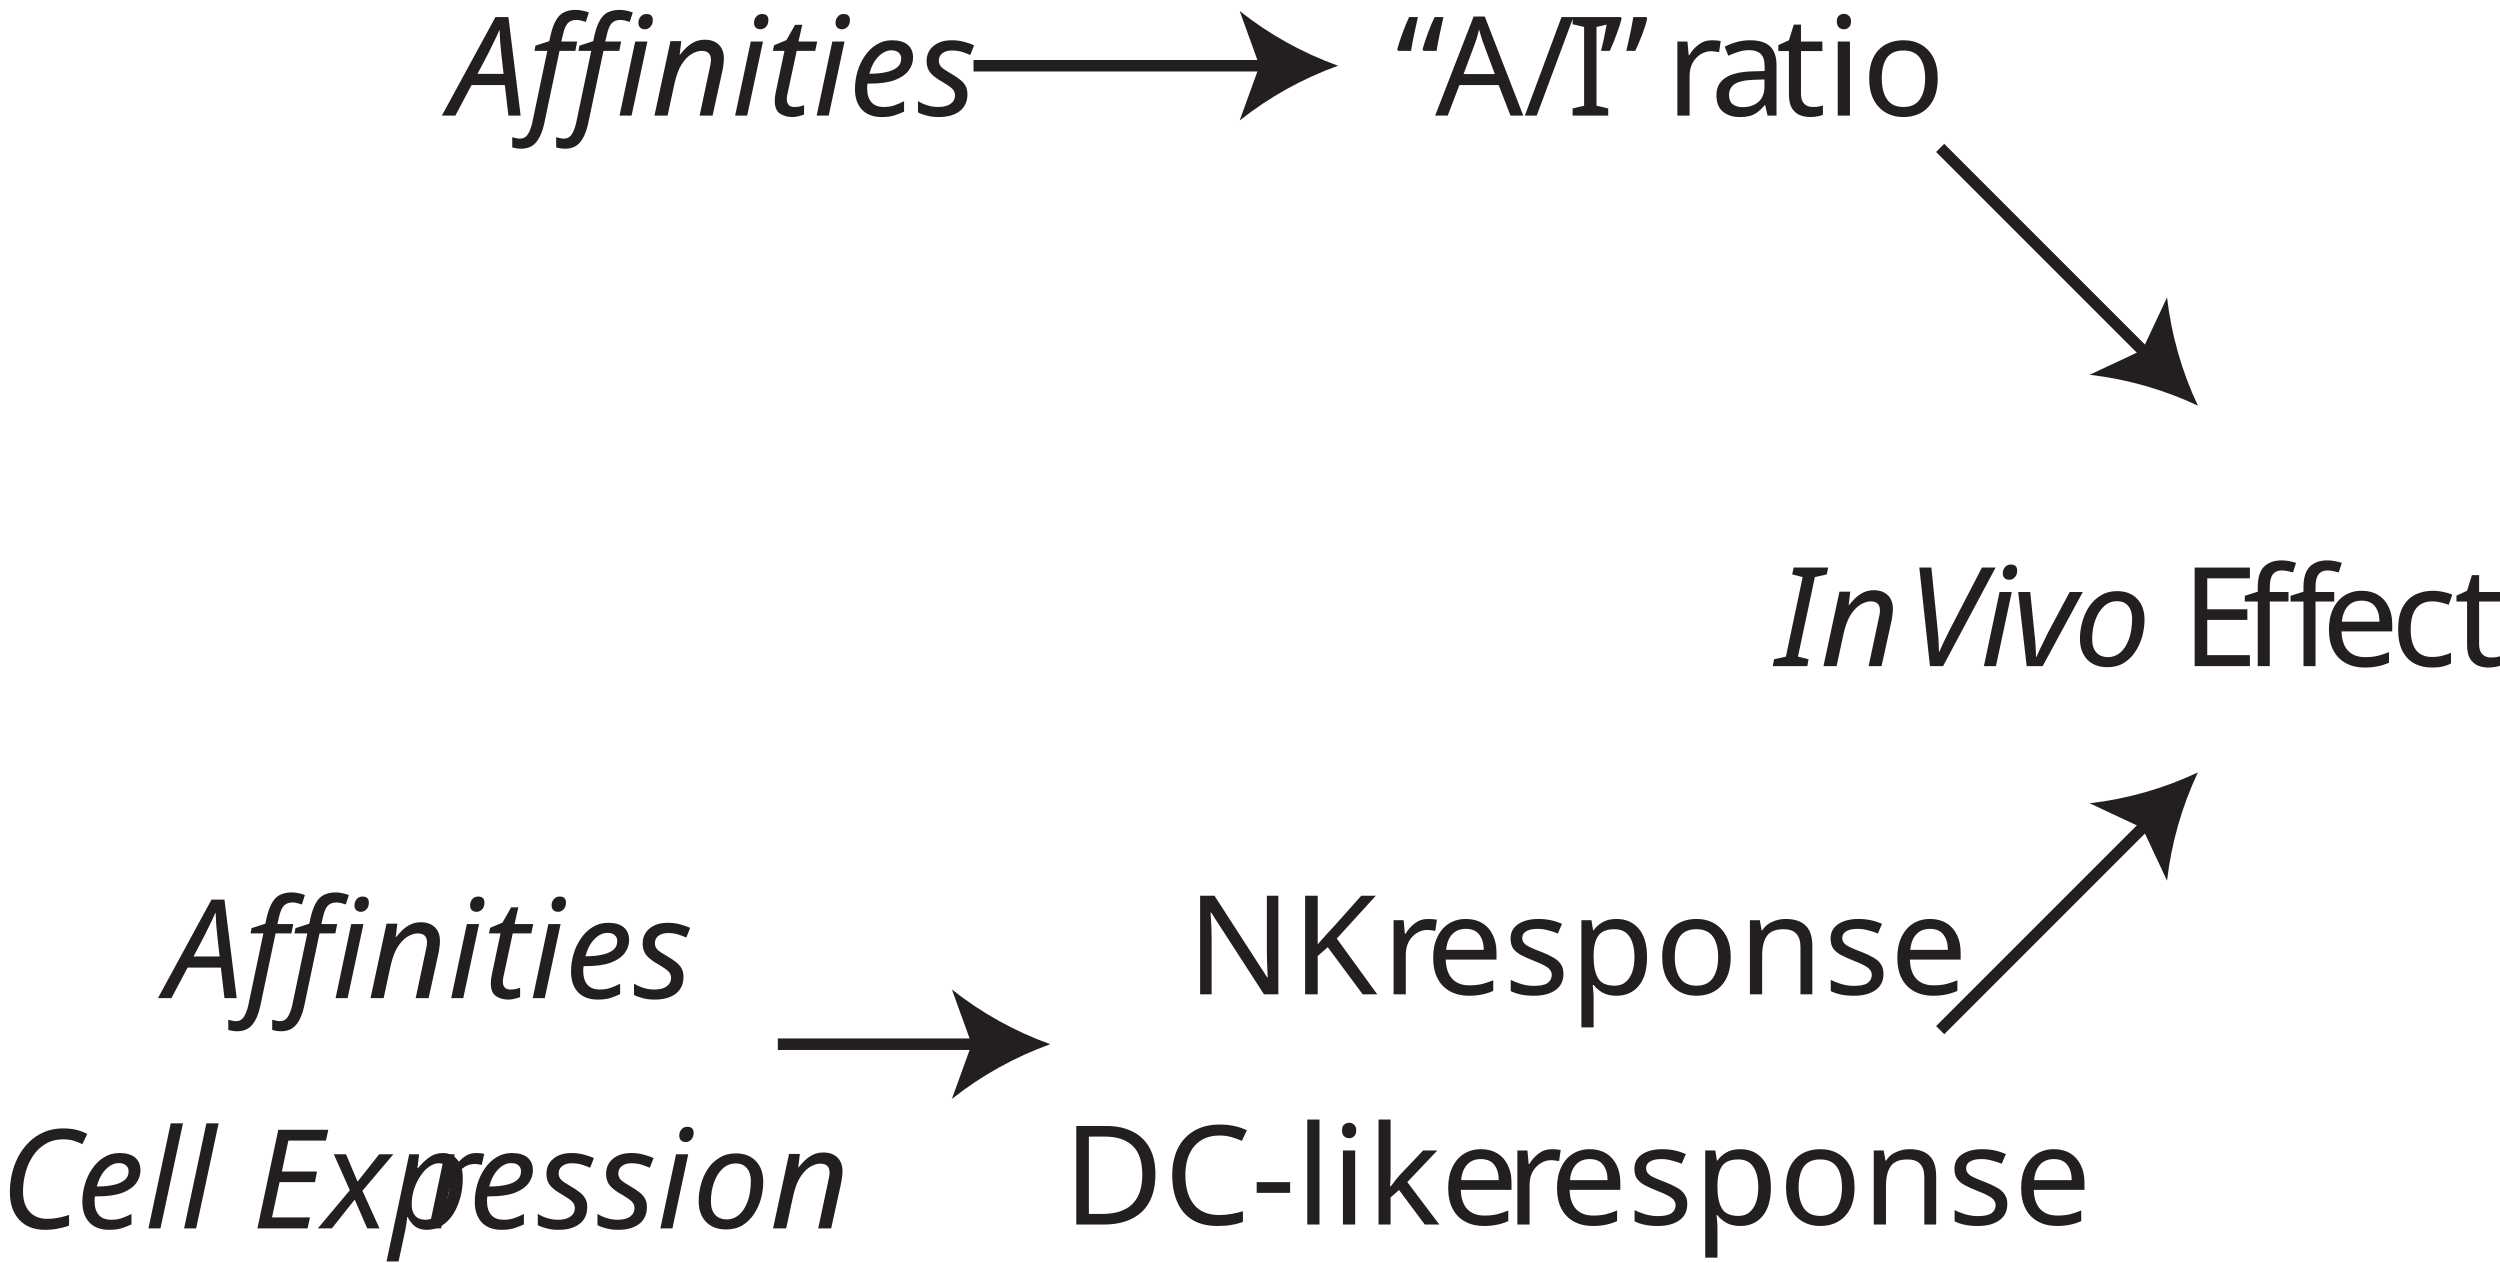
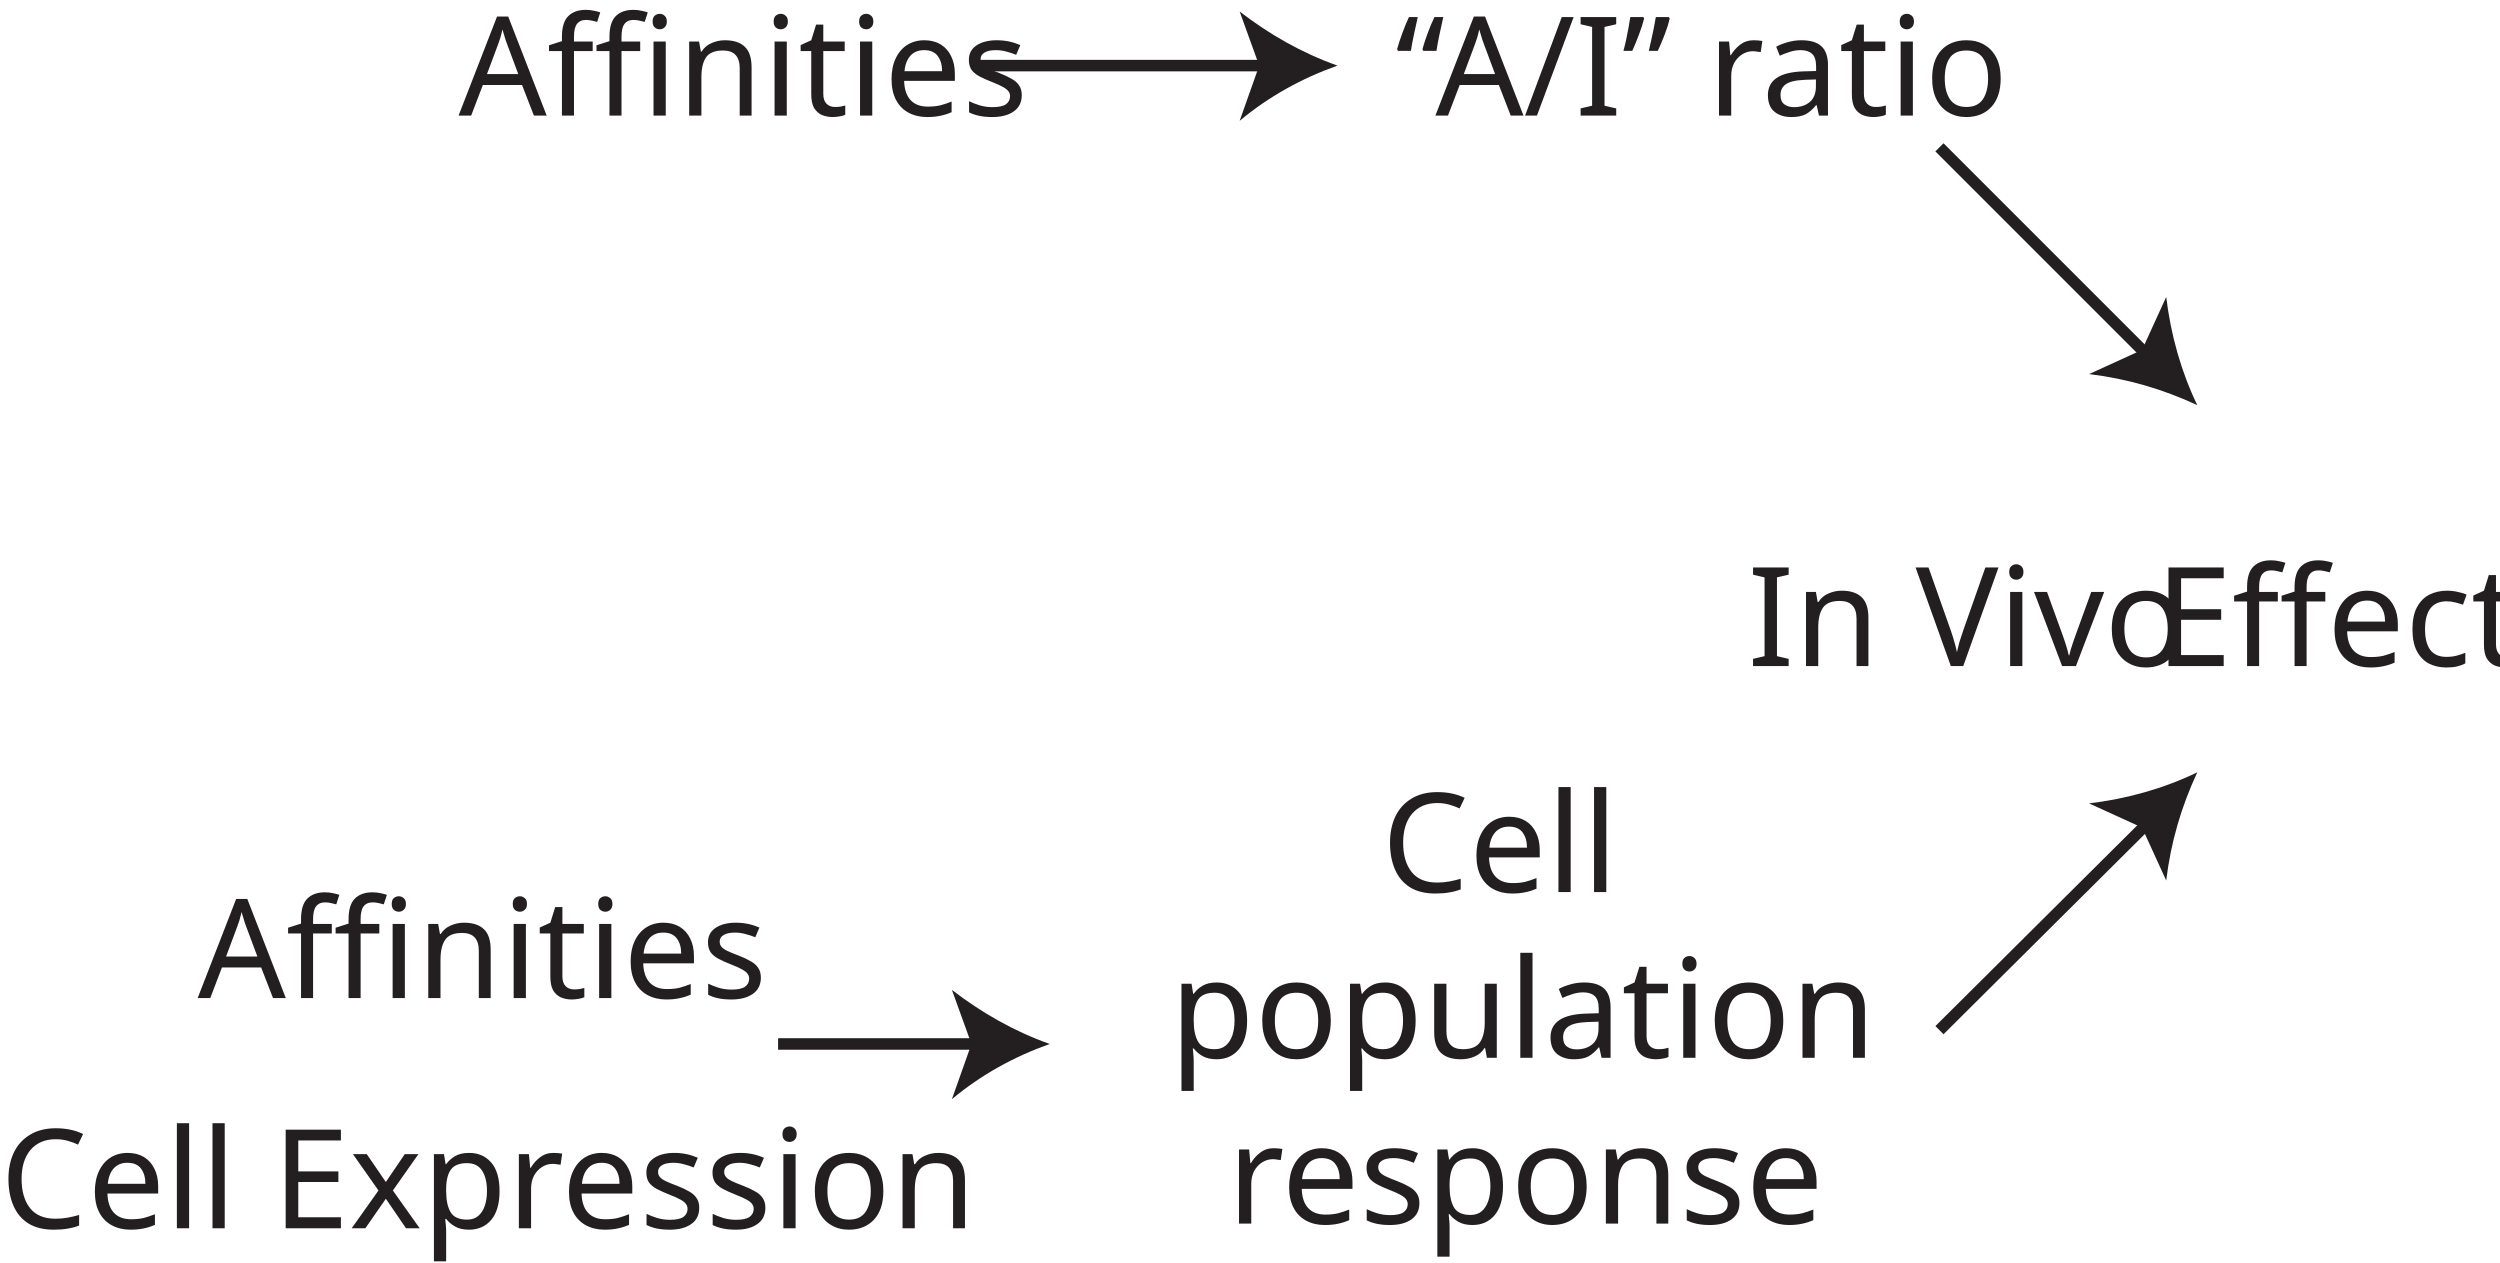
- <svg xmlns="http://www.w3.org/2000/svg" viewBox="0 0 217.176 109.71">
-   <text transform="translate(121.2371 10.0439)" style="font-size:12px;fill:#231f20;font-family:MyriadPro-Regular, Myriad Pro">
-     <tspan style="letter-spacing:-0.068em">“</tspan>
-     <tspan x="3.432" y="0" style="letter-spacing:-0em">A/</tspan>
-     <tspan x="14.892" y="0" style="letter-spacing:-0.005em">I</tspan>
-     <tspan x="17.7" y="0" style="letter-spacing:-0.086em">”</tspan>
-     <tspan x="20.916" y="0"> </tspan>
-     <tspan x="23.459" y="0" style="letter-spacing:-0.005em">r</tspan>
-     <tspan x="27.324" y="0" style="letter-spacing:-0.004em">a</tspan>
-     <tspan x="33.06" y="0" style="letter-spacing:0em">tio</tspan>
+ <svg xmlns="http://www.w3.org/2000/svg" version="1.1" id="Layer_1" x="0px" y="0px" viewBox="0 0 217.2 109.7" style="enable-background:new 0 0 217.2 109.7;" xml:space="preserve">
+   <style type="text/css">
+ 	.st0{fill:#231F20;}
+ 	.st1{font-family:'MyriadPro-Regular';}
+ 	.st2{font-size:12px;}
+ 	.st3{enable-background:new    ;}
+ 	.st4{font-family:'MyriadPro-It';}
+ 	.st5{fill:none;stroke:#231F20;stroke-miterlimit:10;}
+ </style>
+   <text transform="matrix(1 0 0 1 121.2371 10.0439)" class="st0 st1 st2">“A/I” ratio</text>
+   <text transform="matrix(1 0 0 1 151.82 57.8662)" class="st3">
+     <tspan x="0" y="0" class="st0 st4 st2">In Vivo</tspan>
+     <tspan x="32.3" y="0" class="st0 st1 st2"> Effect</tspan>
  </text>
-   <text transform="translate(154.237 57.8667)" style="font-size:12px;fill:#231f20;font-family:MyriadPro-It, Myriad Pro">
-     <tspan style="font-style:italic">In </tspan>
-     <tspan x="11.388" y="0" style="font-style:italic;letter-spacing:-0.008em">V</tspan>
-     <tspan x="17.76" y="0" style="font-style:italic;letter-spacing:-0em">i</tspan>
-     <tspan x="20.507" y="0" style="font-style:italic;letter-spacing:-0.008em">v</tspan>
-     <tspan x="25.872" y="0" style="font-style:italic">o</tspan>
-     <tspan x="32.135" y="0" xml:space="preserve" style="font-family:MyriadPro-Regular, Myriad Pro"> E</tspan>
-     <tspan x="40.583" y="0" style="font-family:MyriadPro-Regular, Myriad Pro;letter-spacing:-0.013em">ff</tspan>
-     <tspan x="47.423" y="0" style="font-family:MyriadPro-Regular, Myriad Pro;letter-spacing:0em">e</tspan>
-     <tspan x="53.435" y="0" style="font-family:MyriadPro-Regular, Myriad Pro;letter-spacing:0.013em">c</tspan>
-     <tspan x="58.967" y="0" style="font-family:MyriadPro-Regular, Myriad Pro;letter-spacing:-0em">t</tspan>
-   </text>
-   <text transform="translate(103.0986 86.3773)" style="font-size:12px;fill:#231f20;font-family:MyriadPro-Regular, Myriad Pro">NK <tspan x="16.944" y="0" style="letter-spacing:-0.01em">r</tspan>
-     <tspan x="20.748" y="0" style="letter-spacing:0em">esponse</tspan>
-     <tspan x="-10.758" y="20">DC-like </tspan>
-     <tspan x="27.701" y="20" style="letter-spacing:-0.01em">r</tspan>
-     <tspan x="31.505" y="20">esponse</tspan>
-   </text>
-   <text transform="translate(39.0723 10.0439)" style="font-size:12px;fill:#231f20;font-family:MyriadPro-It, Myriad Pro;font-style:italic">
-     <tspan style="letter-spacing:-0.004em">A</tspan>
-     <tspan x="6.768" y="0">ffinities</tspan>
-   </text>
-   <text transform="translate(14.4056 86.7106)" style="font-size:12px;fill:#231f20;font-family:MyriadPro-It, Myriad Pro;font-style:italic">
-     <tspan style="letter-spacing:-0.004em">A</tspan>
-     <tspan x="6.768" y="0">ffinities</tspan>
-     <tspan x="-14.406" y="20" style="letter-spacing:-0.007em">C</tspan>
-     <tspan x="-7.83" y="20" style="letter-spacing:-0em">ell Exp</tspan>
-     <tspan x="22.518" y="20" style="letter-spacing:-0.006em">r</tspan>
-     <tspan x="26.261" y="20">ession</tspan>
-   </text>
-   <line x1="84.571" y1="5.71" x2="110.202" y2="5.71" style="fill:none;stroke:#231f20;stroke-miterlimit:10" />
-   <path d="M118,46a30.222,30.222,0,0,0-8.547,4.756L111.173,46l-1.72-4.755A30.196,30.196,0,0,0,118,46Z" transform="translate(-1.7627 -40.2896)" style="fill:#231f20" />
-   <line x1="168.541" y1="12.848" x2="186.666" y2="30.972" style="fill:none;stroke:#231f20;stroke-miterlimit:10" />
-   <path d="M192.696,75.529a30.222,30.222,0,0,0-9.407-2.681l4.579-2.147,2.146-4.579A30.195,30.195,0,0,0,192.696,75.529Z" transform="translate(-1.7627 -40.2896)" style="fill:#231f20" />
-   <line x1="67.571" y1="90.711" x2="85.202" y2="90.711" style="fill:none;stroke:#231f20;stroke-miterlimit:10" />
-   <path d="M93,131a30.222,30.222,0,0,0-8.547,4.756L86.173,131l-1.72-4.755A30.195,30.195,0,0,0,93,131Z" transform="translate(-1.7627 -40.2896)" style="fill:#231f20" />
-   <line x1="168.542" y1="89.49" x2="186.666" y2="71.365" style="fill:none;stroke:#231f20;stroke-miterlimit:10" />
-   <path d="M192.696,107.388a30.222,30.222,0,0,0-2.681,9.407l-2.147-4.579-4.579-2.146A30.196,30.196,0,0,0,192.696,107.388Z" transform="translate(-1.7627 -40.2896)" style="fill:#231f20" />
+   <text transform="matrix(1 0 0 1 120.0307 77.5045)" class="st0 st1 st2">Cell</text>
+   <text transform="matrix(1 0 0 1 101.6307 91.9045)" class="st0 st1 st2">population</text>
+   <text transform="matrix(1 0 0 1 106.6307 106.3045)" class="st0 st1 st2">response</text>
+   <text transform="matrix(1 0 0 1 39.8404 10.0439)" class="st0 st4 st2">Affinities</text>
+   <text transform="matrix(1 0 0 1 17.1737 86.7106)" class="st0 st4 st2">Affinities</text>
+   <text transform="matrix(1 0 0 1 -1.983643e-04 106.7106)" class="st0 st4 st2">Cell Expression</text>
+   <line class="st5" x1="84.6" y1="5.7" x2="110.2" y2="5.7" />
+   <path class="st0" d="M116.2,5.7c-3.1,1.1-6,2.7-8.5,4.8l1.7-4.8L107.7,1C110.3,3,113.1,4.6,116.2,5.7z" />
+   <line class="st5" x1="168.5" y1="12.8" x2="186.7" y2="31" />
+   <path class="st0" d="M190.9,35.2c-3-1.4-6.1-2.3-9.4-2.7l4.6-2.1l2.1-4.6C188.6,29.1,189.5,32.3,190.9,35.2z" />
+   <line class="st5" x1="67.6" y1="90.7" x2="85.2" y2="90.7" />
+   <path class="st0" d="M91.2,90.7c-3.1,1.1-6,2.7-8.5,4.8l1.7-4.8L82.7,86C85.3,88,88.1,89.6,91.2,90.7z" />
+   <line class="st5" x1="168.5" y1="89.5" x2="186.7" y2="71.4" />
+   <path class="st0" d="M190.9,67.1c-1.4,3-2.3,6.1-2.7,9.4l-2.1-4.6l-4.6-2.1C184.8,69.4,188,68.5,190.9,67.1z" />
</svg>
